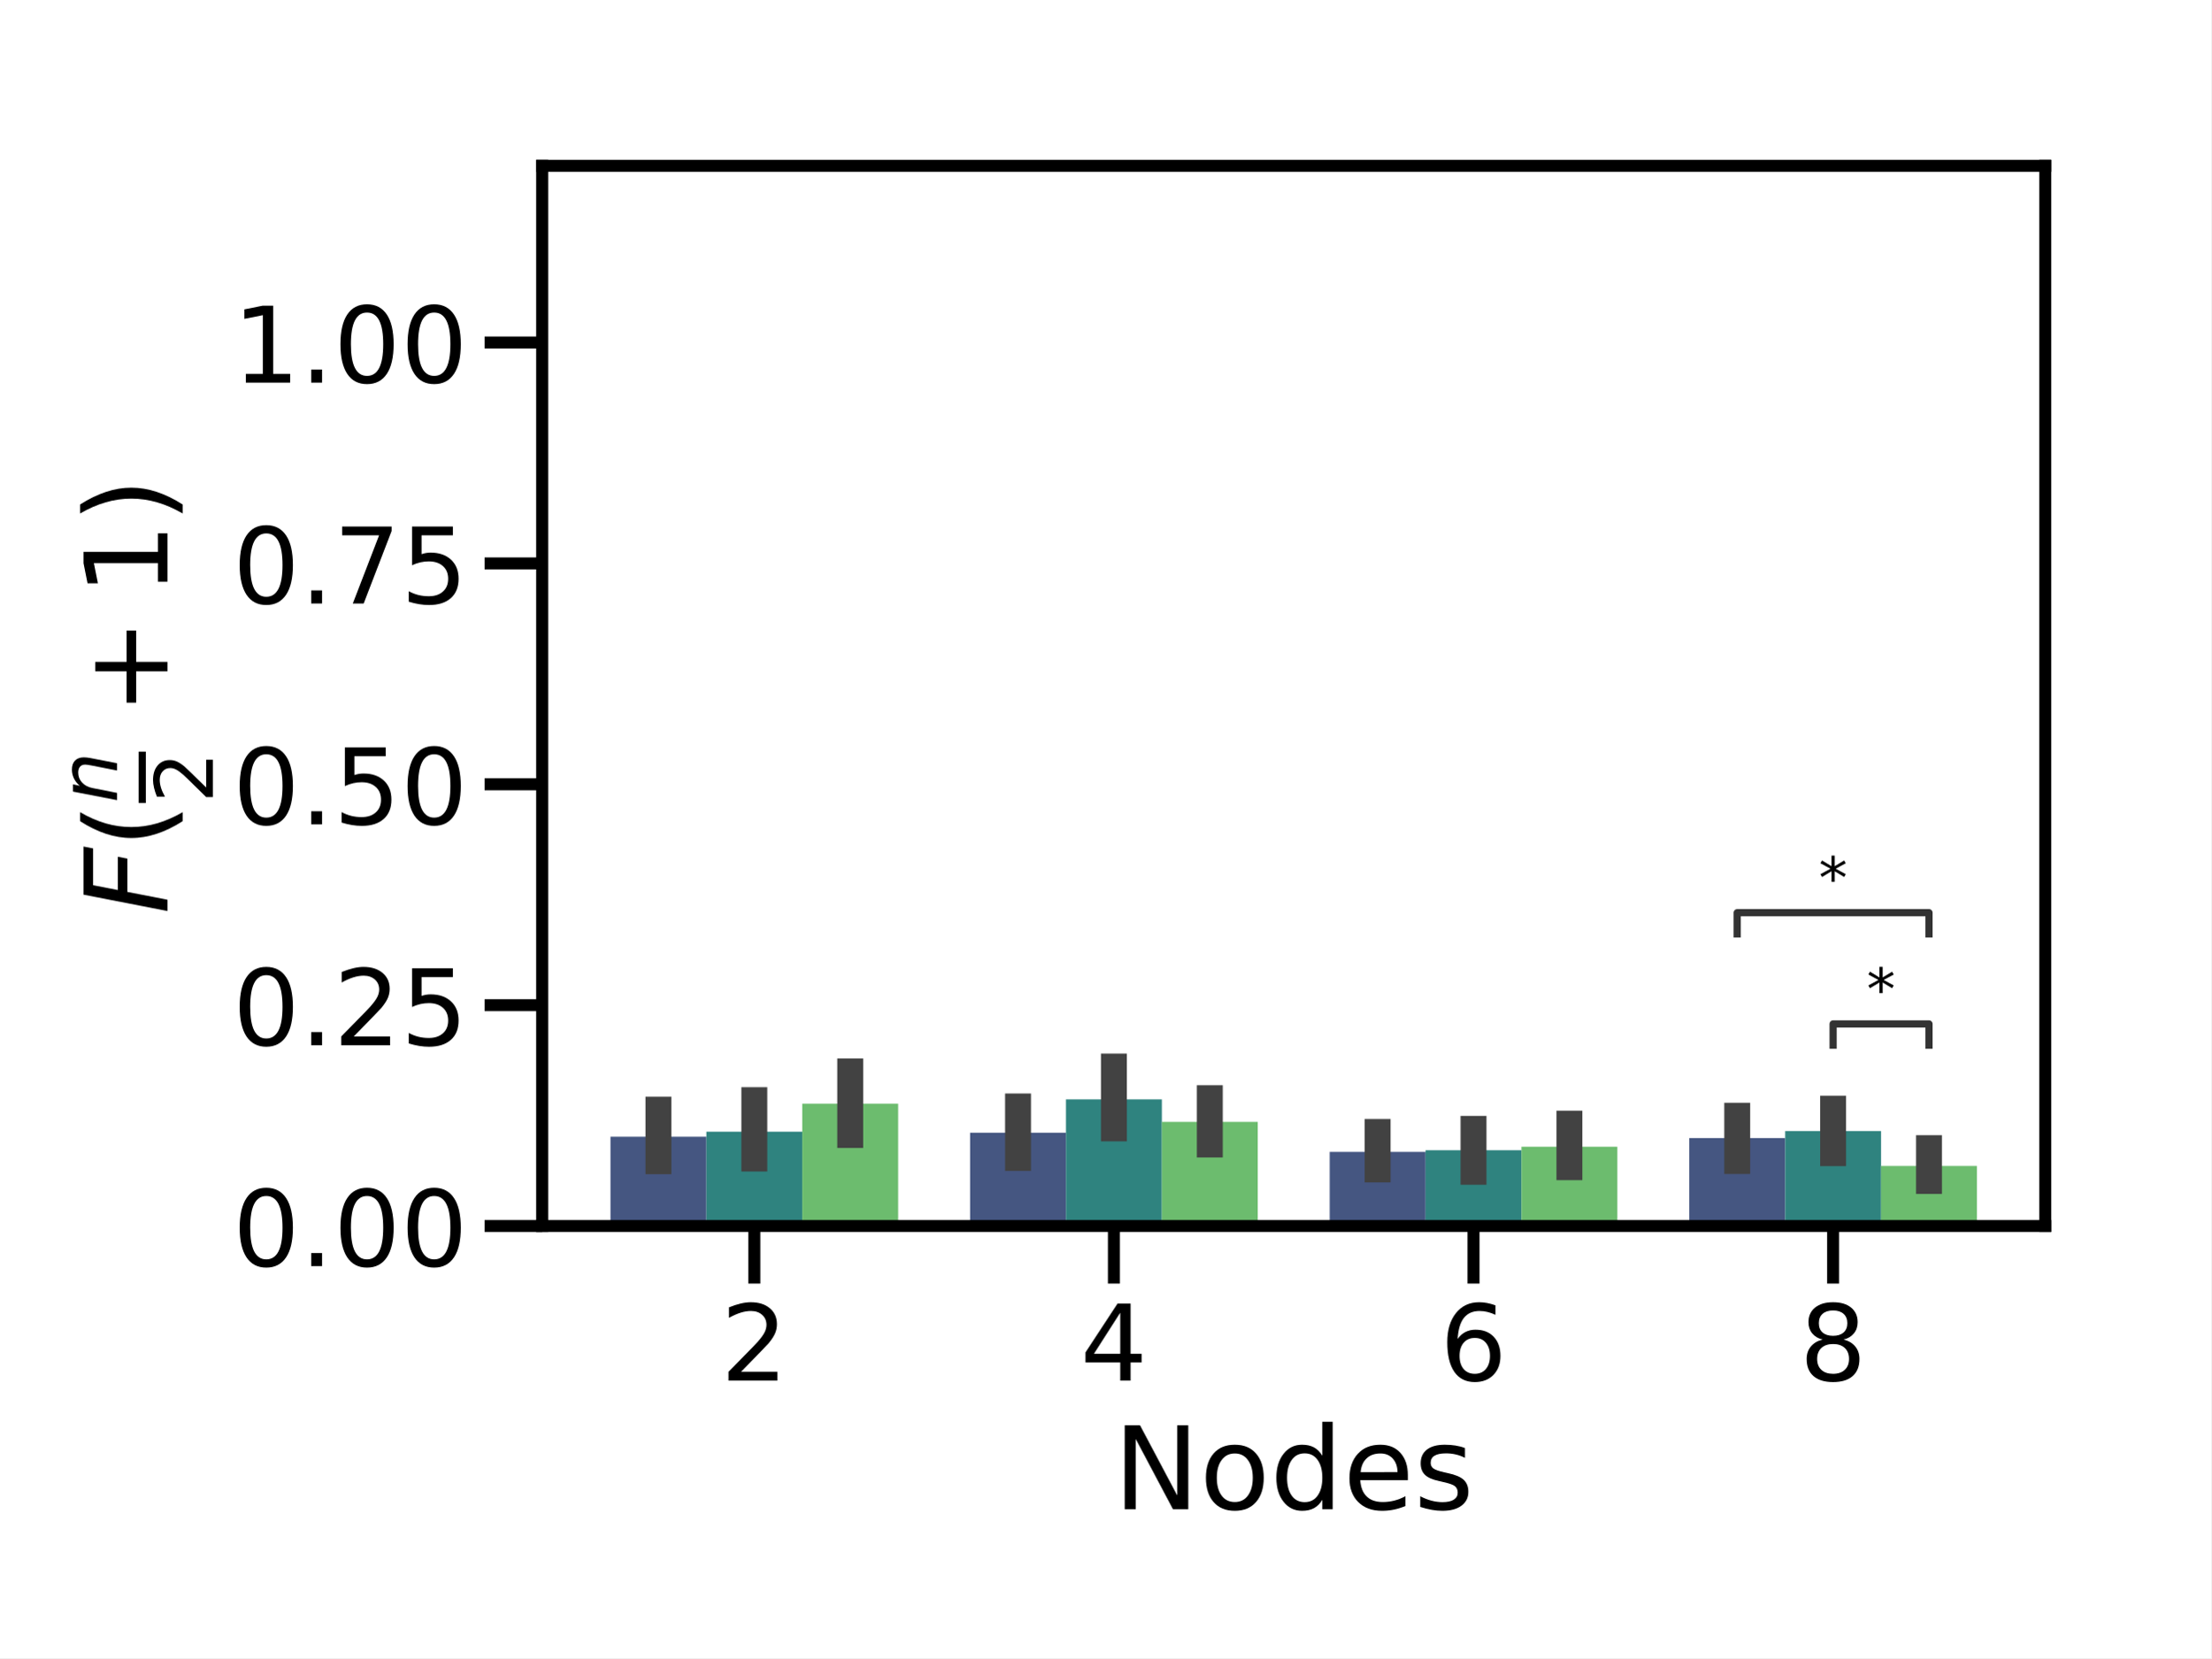
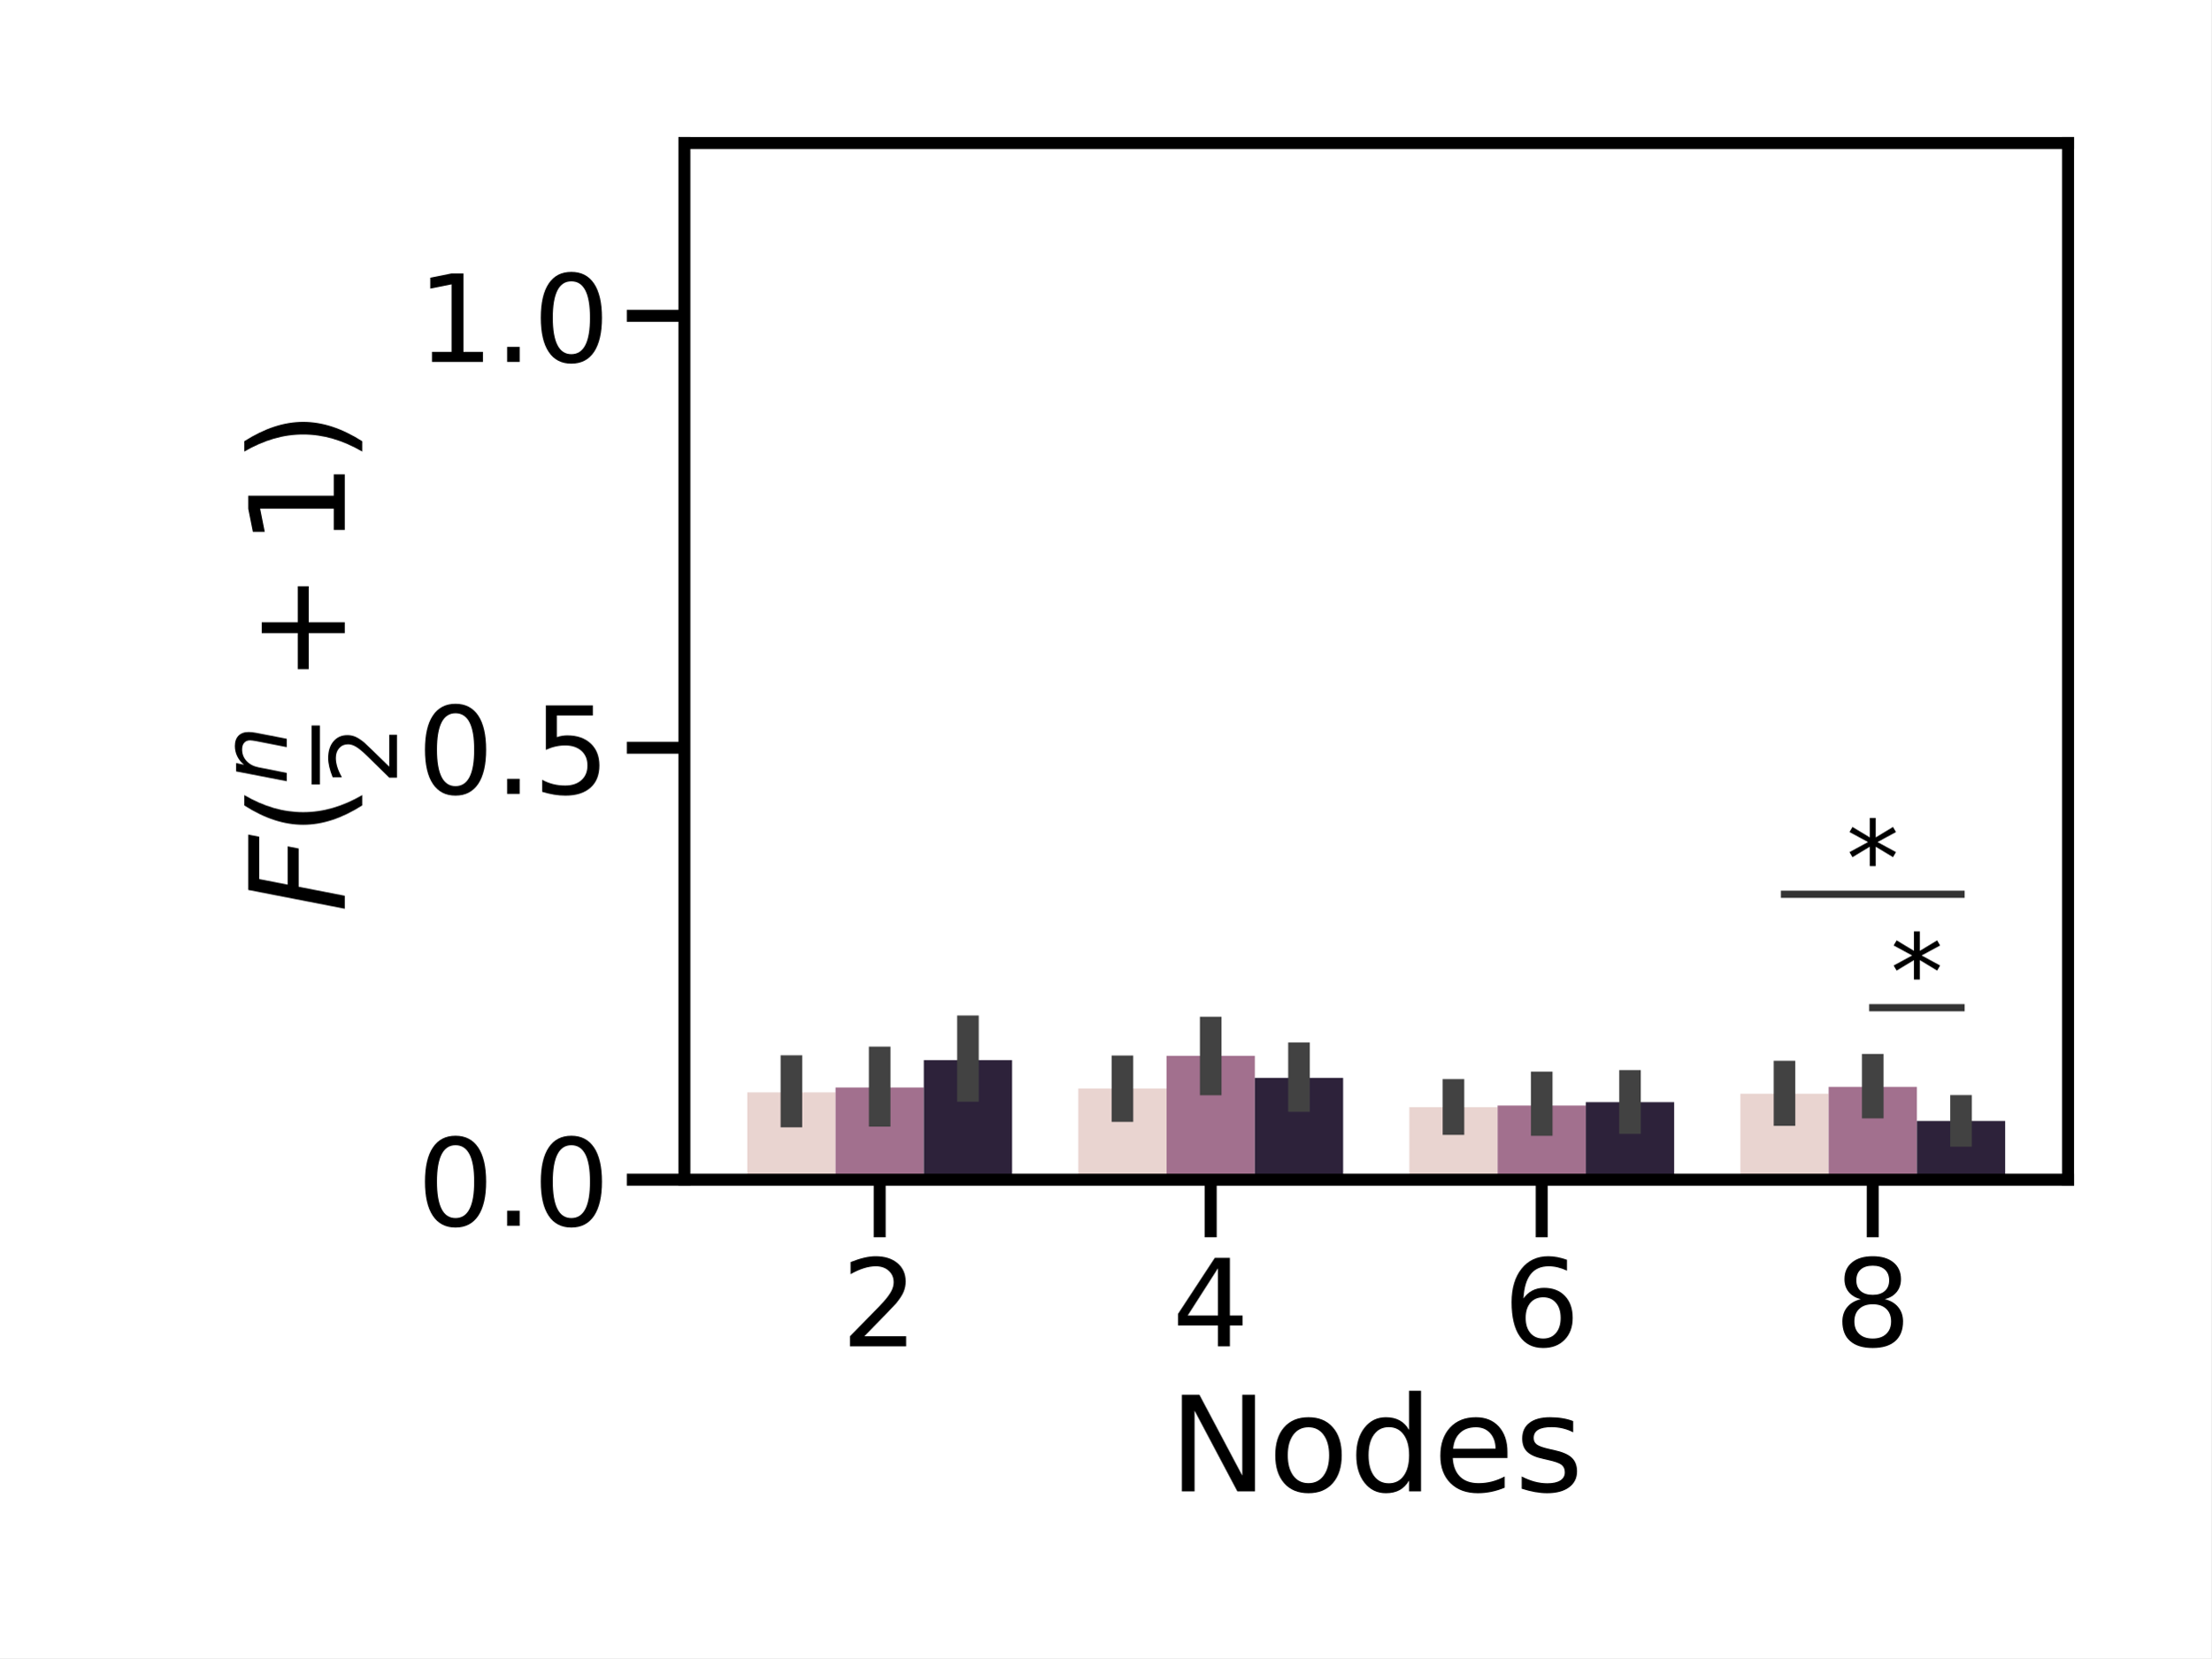
- <svg xmlns="http://www.w3.org/2000/svg" xmlns:xlink="http://www.w3.org/1999/xlink" height="345.6pt" version="1.1" viewBox="0 0 460.8 345.6" width="460.8pt">
+ <svg xmlns="http://www.w3.org/2000/svg" xmlns:xlink="http://www.w3.org/1999/xlink" width="460.8pt" height="345.6pt" viewBox="0 0 460.8 345.6" version="1.1">
  <defs>
-     <style type="text/css">
- *{stroke-linecap:butt;stroke-linejoin:round;}
-   </style>
+     <style type="text/css">*{stroke-linejoin: round; stroke-linecap: butt}</style>
  </defs>
  <g id="figure_1">
    <g id="patch_1">
-       <path d="M 0 345.6  L 460.8 345.6  L 460.8 0  L 0 0  z " style="fill:#ffffff;" />
+       <path d="M 0 345.6  L 460.8 345.6  L 460.8 0  L 0 0  z " style="fill: #ffffff" />
    </g>
    <g id="axes_1">
      <g id="patch_2">
-         <path d="M 112.986 255.54  L 426.24 255.54  L 426.24 34.56  L 112.986 34.56  z " style="fill:#ffffff;" />
+         <path d="M 142.623 245.892  L 430.992 245.892  L 430.992 29.808  L 142.623 29.808  z " style="fill: #ffffff" />
      </g>
      <g id="patch_3">
-         <path clip-path="url(#p18e1c31f27)" d="M 127.225 255.54  L 147.209 255.54  L 147.209 236.92  L 127.225 236.92  z " style="fill:#455681;" />
+         <path d="M 155.731 245.892  L 174.127 245.892  L 174.127 227.685  L 155.731 227.685  z " clip-path="url(#p960c67b8e1)" style="fill: #e9d4d0" />
      </g>
      <g id="patch_4">
-         <path clip-path="url(#p18e1c31f27)" d="M 202.166 255.54  L 222.15 255.54  L 222.15 236.104  L 202.166 236.104  z " style="fill:#455681;" />
+         <path d="M 224.718 245.892  L 243.115 245.892  L 243.115 226.887  L 224.718 226.887  z " clip-path="url(#p960c67b8e1)" style="fill: #e9d4d0" />
      </g>
      <g id="patch_5">
-         <path clip-path="url(#p18e1c31f27)" d="M 277.107 255.54  L 297.091 255.54  L 297.091 240.081  L 277.107 240.081  z " style="fill:#455681;" />
+         <path d="M 293.706 245.892  L 312.103 245.892  L 312.103 230.775  L 293.706 230.775  z " clip-path="url(#p960c67b8e1)" style="fill: #e9d4d0" />
      </g>
      <g id="patch_6">
-         <path clip-path="url(#p18e1c31f27)" d="M 352.048 255.54  L 372.033 255.54  L 372.033 237.211  L 352.048 237.211  z " style="fill:#455681;" />
+         <path d="M 362.694 245.892  L 381.091 245.892  L 381.091 227.97  L 362.694 227.97  z " clip-path="url(#p960c67b8e1)" style="fill: #e9d4d0" />
      </g>
      <g id="patch_7">
-         <path clip-path="url(#p18e1c31f27)" d="M 147.209 255.54  L 167.193 255.54  L 167.193 235.881  L 147.209 235.881  z " style="fill:#2f837f;" />
+         <path d="M 174.127 245.892  L 192.524 245.892  L 192.524 226.668  L 174.127 226.668  z " clip-path="url(#p960c67b8e1)" style="fill: #a2708e" />
      </g>
      <g id="patch_8">
-         <path clip-path="url(#p18e1c31f27)" d="M 222.15 255.54  L 242.135 255.54  L 242.135 229.144  L 222.15 229.144  z " style="fill:#2f837f;" />
+         <path d="M 243.115 245.892  L 261.512 245.892  L 261.512 220.08  L 243.115 220.08  z " clip-path="url(#p960c67b8e1)" style="fill: #a2708e" />
      </g>
      <g id="patch_9">
-         <path clip-path="url(#p18e1c31f27)" d="M 297.091 255.54  L 317.076 255.54  L 317.076 239.74  L 297.091 239.74  z " style="fill:#2f837f;" />
+         <path d="M 312.103 245.892  L 330.5 245.892  L 330.5 230.442  L 312.103 230.442  z " clip-path="url(#p960c67b8e1)" style="fill: #a2708e" />
      </g>
      <g id="patch_10">
-         <path clip-path="url(#p18e1c31f27)" d="M 372.033 255.54  L 392.017 255.54  L 392.017 235.758  L 372.033 235.758  z " style="fill:#2f837f;" />
+         <path d="M 381.091 245.892  L 399.488 245.892  L 399.488 226.548  L 381.091 226.548  z " clip-path="url(#p960c67b8e1)" style="fill: #a2708e" />
      </g>
      <g id="patch_11">
-         <path clip-path="url(#p18e1c31f27)" d="M 167.193 255.54  L 187.178 255.54  L 187.178 230.052  L 167.193 230.052  z " style="fill:#6cbc6e;" />
+         <path d="M 192.524 245.892  L 210.921 245.892  L 210.921 220.969  L 192.524 220.969  z " clip-path="url(#p960c67b8e1)" style="fill: #2d223a" />
      </g>
      <g id="patch_12">
-         <path clip-path="url(#p18e1c31f27)" d="M 242.135 255.54  L 262.119 255.54  L 262.119 233.823  L 242.135 233.823  z " style="fill:#6cbc6e;" />
+         <path d="M 261.512 245.892  L 279.909 245.892  L 279.909 224.656  L 261.512 224.656  z " clip-path="url(#p960c67b8e1)" style="fill: #2d223a" />
      </g>
      <g id="patch_13">
-         <path clip-path="url(#p18e1c31f27)" d="M 317.076 255.54  L 337.06 255.54  L 337.06 239.008  L 317.076 239.008  z " style="fill:#6cbc6e;" />
+         <path d="M 330.5 245.892  L 348.897 245.892  L 348.897 229.727  L 330.5 229.727  z " clip-path="url(#p960c67b8e1)" style="fill: #2d223a" />
      </g>
      <g id="patch_14">
-         <path clip-path="url(#p18e1c31f27)" d="M 392.017 255.54  L 412.001 255.54  L 412.001 243.016  L 392.017 243.016  z " style="fill:#6cbc6e;" />
+         <path d="M 399.488 245.892  L 417.884 245.892  L 417.884 233.646  L 399.488 233.646  z " clip-path="url(#p960c67b8e1)" style="fill: #2d223a" />
+       </g>
+       <g id="patch_15">
+         <path d="M 183.326 245.892  L 183.326 245.892  L 183.326 245.892  L 183.326 245.892  z " clip-path="url(#p960c67b8e1)" style="fill: #e9d4d0" />
+       </g>
+       <g id="patch_16">
+         <path d="M 183.326 245.892  L 183.326 245.892  L 183.326 245.892  L 183.326 245.892  z " clip-path="url(#p960c67b8e1)" style="fill: #a2708e" />
+       </g>
+       <g id="patch_17">
+         <path d="M 183.326 245.892  L 183.326 245.892  L 183.326 245.892  L 183.326 245.892  z " clip-path="url(#p960c67b8e1)" style="fill: #2d223a" />
      </g>
      <g id="matplotlib.axis_1">
        <g id="xtick_1">
          <g id="line2d_1">
            <defs>
-               <path d="M 0 0  L 0 12  " id="ma2e919cf54" style="stroke:#000000;stroke-width:2.5;" />
-             </defs>
-             <g>
-               <use style="stroke:#000000;stroke-width:2.5;" x="157.201" xlink:href="#ma2e919cf54" y="255.54" />
+               <path id="m68a5c87861" d="M 0 0  L 0 12  " style="stroke: #000000; stroke-width: 2.5" />
+             </defs>
+             <g>
+               <use xlink:href="#m68a5c87861" x="183.326" y="245.892" style="stroke: #000000; stroke-width: 2.5" />
            </g>
          </g>
          <g id="text_1">
-             <defs>
-               <path d="M 19.188 8.297  L 53.609 8.297  L 53.609 0  L 7.328 0  L 7.328 8.297  Q 12.938 14.109 22.625 23.891  Q 32.328 33.688 34.812 36.531  Q 39.547 41.844 41.422 45.531  Q 43.312 49.219 43.312 52.781  Q 43.312 58.594 39.234 62.25  Q 35.156 65.922 28.609 65.922  Q 23.969 65.922 18.812 64.312  Q 13.672 62.703 7.812 59.422  L 7.812 69.391  Q 13.766 71.781 18.938 73  Q 24.125 74.219 28.422 74.219  Q 39.75 74.219 46.484 68.547  Q 53.219 62.891 53.219 53.422  Q 53.219 48.922 51.531 44.891  Q 49.859 40.875 45.406 35.406  Q 44.188 33.984 37.641 27.219  Q 31.109 20.453 19.188 8.297  z " id="DejaVuSans-32" />
-             </defs>
-             <g transform="translate(150.2025 287.7566)scale(0.22 -0.22)">
+             <g transform="translate(175.2772 280.616) scale(0.253 -0.253)">
+               <defs>
+                 <path id="DejaVuSans-32" d="M 1228 531  L 3431 531  L 3431 0  L 469 0  L 469 531  Q 828 903 1448 1529  Q 2069 2156 2228 2338  Q 2531 2678 2651 2914  Q 2772 3150 2772 3378  Q 2772 3750 2511 3984  Q 2250 4219 1831 4219  Q 1534 4219 1204 4116  Q 875 4013 500 3803  L 500 4441  Q 881 4594 1212 4672  Q 1544 4750 1819 4750  Q 2544 4750 2975 4387  Q 3406 4025 3406 3419  Q 3406 3131 3298 2873  Q 3191 2616 2906 2266  Q 2828 2175 2409 1742  Q 1991 1309 1228 531  z " transform="scale(0.015625)" />
+               </defs>
              <use xlink:href="#DejaVuSans-32" />
            </g>
          </g>
        </g>
        <g id="xtick_2">
          <g id="line2d_2">
            <g>
-               <use style="stroke:#000000;stroke-width:2.5;" x="232.142" xlink:href="#ma2e919cf54" y="255.54" />
+               <use xlink:href="#m68a5c87861" x="252.314" y="245.892" style="stroke: #000000; stroke-width: 2.5" />
            </g>
          </g>
          <g id="text_2">
-             <defs>
-               <path d="M 37.797 64.312  L 12.891 25.391  L 37.797 25.391  z M 35.203 72.906  L 47.609 72.906  L 47.609 25.391  L 58.016 25.391  L 58.016 17.188  L 47.609 17.188  L 47.609 0  L 37.797 0  L 37.797 17.188  L 4.891 17.188  L 4.891 26.703  z " id="DejaVuSans-34" />
-             </defs>
-             <g transform="translate(225.1437 287.7566)scale(0.22 -0.22)">
+             <g transform="translate(244.265 280.616) scale(0.253 -0.253)">
+               <defs>
+                 <path id="DejaVuSans-34" d="M 2419 4116  L 825 1625  L 2419 1625  L 2419 4116  z M 2253 4666  L 3047 4666  L 3047 1625  L 3713 1625  L 3713 1100  L 3047 1100  L 3047 0  L 2419 0  L 2419 1100  L 313 1100  L 313 1709  L 2253 4666  z " transform="scale(0.015625)" />
+               </defs>
              <use xlink:href="#DejaVuSans-34" />
            </g>
          </g>
        </g>
        <g id="xtick_3">
          <g id="line2d_3">
            <g>
-               <use style="stroke:#000000;stroke-width:2.5;" x="307.084" xlink:href="#ma2e919cf54" y="255.54" />
+               <use xlink:href="#m68a5c87861" x="321.301" y="245.892" style="stroke: #000000; stroke-width: 2.5" />
            </g>
          </g>
          <g id="text_3">
-             <defs>
-               <path d="M 33.016 40.375  Q 26.375 40.375 22.484 35.828  Q 18.609 31.297 18.609 23.391  Q 18.609 15.531 22.484 10.953  Q 26.375 6.391 33.016 6.391  Q 39.656 6.391 43.531 10.953  Q 47.406 15.531 47.406 23.391  Q 47.406 31.297 43.531 35.828  Q 39.656 40.375 33.016 40.375  z M 52.594 71.297  L 52.594 62.312  Q 48.875 64.062 45.094 64.984  Q 41.312 65.922 37.594 65.922  Q 27.828 65.922 22.672 59.328  Q 17.531 52.734 16.797 39.406  Q 19.672 43.656 24.016 45.922  Q 28.375 48.188 33.594 48.188  Q 44.578 48.188 50.953 41.516  Q 57.328 34.859 57.328 23.391  Q 57.328 12.156 50.688 5.359  Q 44.047 -1.422 33.016 -1.422  Q 20.359 -1.422 13.672 8.266  Q 6.984 17.969 6.984 36.375  Q 6.984 53.656 15.188 63.938  Q 23.391 74.219 37.203 74.219  Q 40.922 74.219 44.703 73.484  Q 48.484 72.75 52.594 71.297  z " id="DejaVuSans-36" />
-             </defs>
-             <g transform="translate(300.0848 287.7566)scale(0.22 -0.22)">
+             <g transform="translate(313.2528 280.616) scale(0.253 -0.253)">
+               <defs>
+                 <path id="DejaVuSans-36" d="M 2113 2584  Q 1688 2584 1439 2293  Q 1191 2003 1191 1497  Q 1191 994 1439 701  Q 1688 409 2113 409  Q 2538 409 2786 701  Q 3034 994 3034 1497  Q 3034 2003 2786 2293  Q 2538 2584 2113 2584  z M 3366 4563  L 3366 3988  Q 3128 4100 2886 4159  Q 2644 4219 2406 4219  Q 1781 4219 1451 3797  Q 1122 3375 1075 2522  Q 1259 2794 1537 2939  Q 1816 3084 2150 3084  Q 2853 3084 3261 2657  Q 3669 2231 3669 1497  Q 3669 778 3244 343  Q 2819 -91 2113 -91  Q 1303 -91 875 529  Q 447 1150 447 2328  Q 447 3434 972 4092  Q 1497 4750 2381 4750  Q 2619 4750 2861 4703  Q 3103 4656 3366 4563  z " transform="scale(0.015625)" />
+               </defs>
              <use xlink:href="#DejaVuSans-36" />
            </g>
          </g>
        </g>
        <g id="xtick_4">
          <g id="line2d_4">
            <g>
-               <use style="stroke:#000000;stroke-width:2.5;" x="382.025" xlink:href="#ma2e919cf54" y="255.54" />
+               <use xlink:href="#m68a5c87861" x="390.289" y="245.892" style="stroke: #000000; stroke-width: 2.5" />
            </g>
          </g>
          <g id="text_4">
-             <defs>
-               <path d="M 31.781 34.625  Q 24.75 34.625 20.719 30.859  Q 16.703 27.094 16.703 20.516  Q 16.703 13.922 20.719 10.156  Q 24.75 6.391 31.781 6.391  Q 38.812 6.391 42.859 10.172  Q 46.922 13.969 46.922 20.516  Q 46.922 27.094 42.891 30.859  Q 38.875 34.625 31.781 34.625  z M 21.922 38.812  Q 15.578 40.375 12.031 44.719  Q 8.5 49.078 8.5 55.328  Q 8.5 64.062 14.719 69.141  Q 20.953 74.219 31.781 74.219  Q 42.672 74.219 48.875 69.141  Q 55.078 64.062 55.078 55.328  Q 55.078 49.078 51.531 44.719  Q 48 40.375 41.703 38.812  Q 48.828 37.156 52.797 32.312  Q 56.781 27.484 56.781 20.516  Q 56.781 9.906 50.312 4.234  Q 43.844 -1.422 31.781 -1.422  Q 19.734 -1.422 13.25 4.234  Q 6.781 9.906 6.781 20.516  Q 6.781 27.484 10.781 32.312  Q 14.797 37.156 21.922 38.812  z M 18.312 54.391  Q 18.312 48.734 21.844 45.562  Q 25.391 42.391 31.781 42.391  Q 38.141 42.391 41.719 45.562  Q 45.312 48.734 45.312 54.391  Q 45.312 60.062 41.719 63.234  Q 38.141 66.406 31.781 66.406  Q 25.391 66.406 21.844 63.234  Q 18.312 60.062 18.312 54.391  z " id="DejaVuSans-38" />
-             </defs>
-             <g transform="translate(375.026 287.7566)scale(0.22 -0.22)">
+             <g transform="translate(382.2406 280.616) scale(0.253 -0.253)">
+               <defs>
+                 <path id="DejaVuSans-38" d="M 2034 2216  Q 1584 2216 1326 1975  Q 1069 1734 1069 1313  Q 1069 891 1326 650  Q 1584 409 2034 409  Q 2484 409 2743 651  Q 3003 894 3003 1313  Q 3003 1734 2745 1975  Q 2488 2216 2034 2216  z M 1403 2484  Q 997 2584 770 2862  Q 544 3141 544 3541  Q 544 4100 942 4425  Q 1341 4750 2034 4750  Q 2731 4750 3128 4425  Q 3525 4100 3525 3541  Q 3525 3141 3298 2862  Q 3072 2584 2669 2484  Q 3125 2378 3379 2068  Q 3634 1759 3634 1313  Q 3634 634 3220 271  Q 2806 -91 2034 -91  Q 1263 -91 848 271  Q 434 634 434 1313  Q 434 1759 690 2068  Q 947 2378 1403 2484  z M 1172 3481  Q 1172 3119 1398 2916  Q 1625 2713 2034 2713  Q 2441 2713 2670 2916  Q 2900 3119 2900 3481  Q 2900 3844 2670 4047  Q 2441 4250 2034 4250  Q 1625 4250 1398 4047  Q 1172 3844 1172 3481  z " transform="scale(0.015625)" />
+               </defs>
              <use xlink:href="#DejaVuSans-38" />
            </g>
          </g>
        </g>
        <g id="text_5">
-           <defs>
-             <path d="M 9.812 72.906  L 23.094 72.906  L 55.422 11.922  L 55.422 72.906  L 64.984 72.906  L 64.984 0  L 51.703 0  L 19.391 60.984  L 19.391 0  L 9.812 0  z " id="DejaVuSans-4e" />
-             <path d="M 30.609 48.391  Q 23.391 48.391 19.188 42.75  Q 14.984 37.109 14.984 27.297  Q 14.984 17.484 19.156 11.844  Q 23.344 6.203 30.609 6.203  Q 37.797 6.203 41.984 11.859  Q 46.188 17.531 46.188 27.297  Q 46.188 37.016 41.984 42.703  Q 37.797 48.391 30.609 48.391  z M 30.609 56  Q 42.328 56 49.016 48.375  Q 55.719 40.766 55.719 27.297  Q 55.719 13.875 49.016 6.219  Q 42.328 -1.422 30.609 -1.422  Q 18.844 -1.422 12.172 6.219  Q 5.516 13.875 5.516 27.297  Q 5.516 40.766 12.172 48.375  Q 18.844 56 30.609 56  z " id="DejaVuSans-6f" />
-             <path d="M 45.406 46.391  L 45.406 75.984  L 54.391 75.984  L 54.391 0  L 45.406 0  L 45.406 8.203  Q 42.578 3.328 38.25 0.953  Q 33.938 -1.422 27.875 -1.422  Q 17.969 -1.422 11.734 6.484  Q 5.516 14.406 5.516 27.297  Q 5.516 40.188 11.734 48.094  Q 17.969 56 27.875 56  Q 33.938 56 38.25 53.625  Q 42.578 51.266 45.406 46.391  z M 14.797 27.297  Q 14.797 17.391 18.875 11.75  Q 22.953 6.109 30.078 6.109  Q 37.203 6.109 41.297 11.75  Q 45.406 17.391 45.406 27.297  Q 45.406 37.203 41.297 42.844  Q 37.203 48.484 30.078 48.484  Q 22.953 48.484 18.875 42.844  Q 14.797 37.203 14.797 27.297  z " id="DejaVuSans-64" />
-             <path d="M 56.203 29.594  L 56.203 25.203  L 14.891 25.203  Q 15.484 15.922 20.484 11.062  Q 25.484 6.203 34.422 6.203  Q 39.594 6.203 44.453 7.469  Q 49.312 8.734 54.109 11.281  L 54.109 2.781  Q 49.266 0.734 44.188 -0.344  Q 39.109 -1.422 33.891 -1.422  Q 20.797 -1.422 13.156 6.188  Q 5.516 13.812 5.516 26.812  Q 5.516 40.234 12.766 48.109  Q 20.016 56 32.328 56  Q 43.359 56 49.781 48.891  Q 56.203 41.797 56.203 29.594  z M 47.219 32.234  Q 47.125 39.594 43.094 43.984  Q 39.062 48.391 32.422 48.391  Q 24.906 48.391 20.391 44.141  Q 15.875 39.891 15.188 32.172  z " id="DejaVuSans-65" />
-             <path d="M 44.281 53.078  L 44.281 44.578  Q 40.484 46.531 36.375 47.5  Q 32.281 48.484 27.875 48.484  Q 21.188 48.484 17.844 46.438  Q 14.5 44.391 14.5 40.281  Q 14.5 37.156 16.891 35.375  Q 19.281 33.594 26.516 31.984  L 29.594 31.297  Q 39.156 29.25 43.188 25.516  Q 47.219 21.781 47.219 15.094  Q 47.219 7.469 41.188 3.016  Q 35.156 -1.422 24.609 -1.422  Q 20.219 -1.422 15.453 -0.562  Q 10.688 0.297 5.422 2  L 5.422 11.281  Q 10.406 8.688 15.234 7.391  Q 20.062 6.109 24.812 6.109  Q 31.156 6.109 34.562 8.281  Q 37.984 10.453 37.984 14.406  Q 37.984 18.062 35.516 20.016  Q 33.062 21.969 24.703 23.781  L 21.578 24.516  Q 13.234 26.266 9.516 29.906  Q 5.812 33.547 5.812 39.891  Q 5.812 47.609 11.281 51.797  Q 16.75 56 26.812 56  Q 31.781 56 36.172 55.266  Q 40.578 54.547 44.281 53.078  z " id="DejaVuSans-73" />
-           </defs>
-           <g transform="translate(232.0399 314.5681)scale(0.24 -0.24)">
+           <g transform="translate(243.5984 310.8493) scale(0.276 -0.276)">
+             <defs>
+               <path id="DejaVuSans-4e" d="M 628 4666  L 1478 4666  L 3547 763  L 3547 4666  L 4159 4666  L 4159 0  L 3309 0  L 1241 3903  L 1241 0  L 628 0  L 628 4666  z " transform="scale(0.015625)" />
+               <path id="DejaVuSans-6f" d="M 1959 3097  Q 1497 3097 1228 2736  Q 959 2375 959 1747  Q 959 1119 1226 758  Q 1494 397 1959 397  Q 2419 397 2687 759  Q 2956 1122 2956 1747  Q 2956 2369 2687 2733  Q 2419 3097 1959 3097  z M 1959 3584  Q 2709 3584 3137 3096  Q 3566 2609 3566 1747  Q 3566 888 3137 398  Q 2709 -91 1959 -91  Q 1206 -91 779 398  Q 353 888 353 1747  Q 353 2609 779 3096  Q 1206 3584 1959 3584  z " transform="scale(0.015625)" />
+               <path id="DejaVuSans-64" d="M 2906 2969  L 2906 4863  L 3481 4863  L 3481 0  L 2906 0  L 2906 525  Q 2725 213 2448 61  Q 2172 -91 1784 -91  Q 1150 -91 751 415  Q 353 922 353 1747  Q 353 2572 751 3078  Q 1150 3584 1784 3584  Q 2172 3584 2448 3432  Q 2725 3281 2906 2969  z M 947 1747  Q 947 1113 1208 752  Q 1469 391 1925 391  Q 2381 391 2643 752  Q 2906 1113 2906 1747  Q 2906 2381 2643 2742  Q 2381 3103 1925 3103  Q 1469 3103 1208 2742  Q 947 2381 947 1747  z " transform="scale(0.015625)" />
+               <path id="DejaVuSans-65" d="M 3597 1894  L 3597 1613  L 953 1613  Q 991 1019 1311 708  Q 1631 397 2203 397  Q 2534 397 2845 478  Q 3156 559 3463 722  L 3463 178  Q 3153 47 2828 -22  Q 2503 -91 2169 -91  Q 1331 -91 842 396  Q 353 884 353 1716  Q 353 2575 817 3079  Q 1281 3584 2069 3584  Q 2775 3584 3186 3129  Q 3597 2675 3597 1894  z M 3022 2063  Q 3016 2534 2758 2815  Q 2500 3097 2075 3097  Q 1594 3097 1305 2825  Q 1016 2553 972 2059  L 3022 2063  z " transform="scale(0.015625)" />
+               <path id="DejaVuSans-73" d="M 2834 3397  L 2834 2853  Q 2591 2978 2328 3040  Q 2066 3103 1784 3103  Q 1356 3103 1142 2972  Q 928 2841 928 2578  Q 928 2378 1081 2264  Q 1234 2150 1697 2047  L 1894 2003  Q 2506 1872 2764 1633  Q 3022 1394 3022 966  Q 3022 478 2636 193  Q 2250 -91 1575 -91  Q 1294 -91 989 -36  Q 684 19 347 128  L 347 722  Q 666 556 975 473  Q 1284 391 1588 391  Q 1994 391 2212 530  Q 2431 669 2431 922  Q 2431 1156 2273 1281  Q 2116 1406 1581 1522  L 1381 1569  Q 847 1681 609 1914  Q 372 2147 372 2553  Q 372 3047 722 3315  Q 1072 3584 1716 3584  Q 2034 3584 2315 3537  Q 2597 3491 2834 3397  z " transform="scale(0.015625)" />
+             </defs>
            <use xlink:href="#DejaVuSans-4e" />
-             <use x="74.805" xlink:href="#DejaVuSans-6f" />
-             <use x="135.986" xlink:href="#DejaVuSans-64" />
-             <use x="199.463" xlink:href="#DejaVuSans-65" />
-             <use x="260.986" xlink:href="#DejaVuSans-73" />
+             <use xlink:href="#DejaVuSans-6f" transform="translate(74.80469 0)" />
+             <use xlink:href="#DejaVuSans-64" transform="translate(135.9863 0)" />
+             <use xlink:href="#DejaVuSans-65" transform="translate(199.4629 0)" />
+             <use xlink:href="#DejaVuSans-73" transform="translate(260.9863 0)" />
          </g>
        </g>
      </g>
      <g id="matplotlib.axis_2">
        <g id="ytick_1">
          <g id="line2d_5">
            <defs>
-               <path d="M 0 0  L -12 0  " id="m007441b856" style="stroke:#000000;stroke-width:2.5;" />
-             </defs>
-             <g>
-               <use style="stroke:#000000;stroke-width:2.5;" x="112.986" xlink:href="#m007441b856" y="255.54" />
+               <path id="m74352e23a6" d="M 0 0  L -12 0  " style="stroke: #000000; stroke-width: 2.5" />
+             </defs>
+             <g>
+               <use xlink:href="#m74352e23a6" x="142.623" y="245.892" style="stroke: #000000; stroke-width: 2.5" />
            </g>
          </g>
          <g id="text_6">
-             <defs>
-               <path d="M 31.781 66.406  Q 24.172 66.406 20.328 58.906  Q 16.5 51.422 16.5 36.375  Q 16.5 21.391 20.328 13.891  Q 24.172 6.391 31.781 6.391  Q 39.453 6.391 43.281 13.891  Q 47.125 21.391 47.125 36.375  Q 47.125 51.422 43.281 58.906  Q 39.453 66.406 31.781 66.406  z M 31.781 74.219  Q 44.047 74.219 50.516 64.516  Q 56.984 54.828 56.984 36.375  Q 56.984 17.969 50.516 8.266  Q 44.047 -1.422 31.781 -1.422  Q 19.531 -1.422 13.062 8.266  Q 6.594 17.969 6.594 36.375  Q 6.594 54.828 13.062 64.516  Q 19.531 74.219 31.781 74.219  z " id="DejaVuSans-30" />
-               <path d="M 10.688 12.406  L 21 12.406  L 21 0  L 10.688 0  z " id="DejaVuSans-2e" />
-             </defs>
-             <g transform="translate(48.50162 263.8983)scale(0.22 -0.22)">
+             <g transform="translate(86.88809 255.504) scale(0.253 -0.253)">
+               <defs>
+                 <path id="DejaVuSans-30" d="M 2034 4250  Q 1547 4250 1301 3770  Q 1056 3291 1056 2328  Q 1056 1369 1301 889  Q 1547 409 2034 409  Q 2525 409 2770 889  Q 3016 1369 3016 2328  Q 3016 3291 2770 3770  Q 2525 4250 2034 4250  z M 2034 4750  Q 2819 4750 3233 4129  Q 3647 3509 3647 2328  Q 3647 1150 3233 529  Q 2819 -91 2034 -91  Q 1250 -91 836 529  Q 422 1150 422 2328  Q 422 3509 836 4129  Q 1250 4750 2034 4750  z " transform="scale(0.015625)" />
+                 <path id="DejaVuSans-2e" d="M 684 794  L 1344 794  L 1344 0  L 684 0  L 684 794  z " transform="scale(0.015625)" />
+               </defs>
              <use xlink:href="#DejaVuSans-30" />
-               <use x="63.623" xlink:href="#DejaVuSans-2e" />
-               <use x="95.41" xlink:href="#DejaVuSans-30" />
-               <use x="159.033" xlink:href="#DejaVuSans-30" />
+               <use xlink:href="#DejaVuSans-2e" transform="translate(63.62305 0)" />
+               <use xlink:href="#DejaVuSans-30" transform="translate(95.41016 0)" />
            </g>
          </g>
        </g>
        <g id="ytick_2">
          <g id="line2d_6">
            <g>
-               <use style="stroke:#000000;stroke-width:2.5;" x="112.986" xlink:href="#m007441b856" y="209.502" />
+               <use xlink:href="#m74352e23a6" x="142.623" y="155.857" style="stroke: #000000; stroke-width: 2.5" />
            </g>
          </g>
          <g id="text_7">
-             <defs>
-               <path d="M 10.797 72.906  L 49.516 72.906  L 49.516 64.594  L 19.828 64.594  L 19.828 46.734  Q 21.969 47.469 24.109 47.828  Q 26.266 48.188 28.422 48.188  Q 40.625 48.188 47.75 41.5  Q 54.891 34.812 54.891 23.391  Q 54.891 11.625 47.562 5.094  Q 40.234 -1.422 26.906 -1.422  Q 22.312 -1.422 17.547 -0.641  Q 12.797 0.141 7.719 1.703  L 7.719 11.625  Q 12.109 9.234 16.797 8.062  Q 21.484 6.891 26.703 6.891  Q 35.156 6.891 40.078 11.328  Q 45.016 15.766 45.016 23.391  Q 45.016 31 40.078 35.438  Q 35.156 39.891 26.703 39.891  Q 22.75 39.891 18.812 39.016  Q 14.891 38.141 10.797 36.281  z " id="DejaVuSans-35" />
-             </defs>
-             <g transform="translate(48.50162 217.8608)scale(0.22 -0.22)">
+             <g transform="translate(86.88809 165.469) scale(0.253 -0.253)">
+               <defs>
+                 <path id="DejaVuSans-35" d="M 691 4666  L 3169 4666  L 3169 4134  L 1269 4134  L 1269 2991  Q 1406 3038 1543 3061  Q 1681 3084 1819 3084  Q 2600 3084 3056 2656  Q 3513 2228 3513 1497  Q 3513 744 3044 326  Q 2575 -91 1722 -91  Q 1428 -91 1123 -41  Q 819 9 494 109  L 494 744  Q 775 591 1075 516  Q 1375 441 1709 441  Q 2250 441 2565 725  Q 2881 1009 2881 1497  Q 2881 1984 2565 2268  Q 2250 2553 1709 2553  Q 1456 2553 1204 2497  Q 953 2441 691 2322  L 691 4666  z " transform="scale(0.015625)" />
+               </defs>
              <use xlink:href="#DejaVuSans-30" />
-               <use x="63.623" xlink:href="#DejaVuSans-2e" />
-               <use x="95.41" xlink:href="#DejaVuSans-32" />
-               <use x="159.033" xlink:href="#DejaVuSans-35" />
+               <use xlink:href="#DejaVuSans-2e" transform="translate(63.62305 0)" />
+               <use xlink:href="#DejaVuSans-35" transform="translate(95.41016 0)" />
            </g>
          </g>
        </g>
        <g id="ytick_3">
          <g id="line2d_7">
            <g>
-               <use style="stroke:#000000;stroke-width:2.5;" x="112.986" xlink:href="#m007441b856" y="163.465" />
+               <use xlink:href="#m74352e23a6" x="142.623" y="65.822" style="stroke: #000000; stroke-width: 2.5" />
            </g>
          </g>
          <g id="text_8">
-             <g transform="translate(48.50162 171.8233)scale(0.22 -0.22)">
-               <use xlink:href="#DejaVuSans-30" />
-               <use x="63.623" xlink:href="#DejaVuSans-2e" />
-               <use x="95.41" xlink:href="#DejaVuSans-35" />
-               <use x="159.033" xlink:href="#DejaVuSans-30" />
-             </g>
-           </g>
-         </g>
-         <g id="ytick_4">
-           <g id="line2d_8">
-             <g>
-               <use style="stroke:#000000;stroke-width:2.5;" x="112.986" xlink:href="#m007441b856" y="117.427" />
-             </g>
-           </g>
-           <g id="text_9">
-             <defs>
-               <path d="M 8.203 72.906  L 55.078 72.906  L 55.078 68.703  L 28.609 0  L 18.312 0  L 43.219 64.594  L 8.203 64.594  z " id="DejaVuSans-37" />
-             </defs>
-             <g transform="translate(48.50162 125.7858)scale(0.22 -0.22)">
-               <use xlink:href="#DejaVuSans-30" />
-               <use x="63.623" xlink:href="#DejaVuSans-2e" />
-               <use x="95.41" xlink:href="#DejaVuSans-37" />
-               <use x="159.033" xlink:href="#DejaVuSans-35" />
-             </g>
-           </g>
-         </g>
-         <g id="ytick_5">
-           <g id="line2d_9">
-             <g>
-               <use style="stroke:#000000;stroke-width:2.5;" x="112.986" xlink:href="#m007441b856" y="71.39" />
-             </g>
-           </g>
-           <g id="text_10">
-             <defs>
-               <path d="M 12.406 8.297  L 28.516 8.297  L 28.516 63.922  L 10.984 60.406  L 10.984 69.391  L 28.422 72.906  L 38.281 72.906  L 38.281 8.297  L 54.391 8.297  L 54.391 0  L 12.406 0  z " id="DejaVuSans-31" />
-             </defs>
-             <g transform="translate(48.50162 79.74828)scale(0.22 -0.22)">
+             <g transform="translate(86.88809 75.43402) scale(0.253 -0.253)">
+               <defs>
+                 <path id="DejaVuSans-31" d="M 794 531  L 1825 531  L 1825 4091  L 703 3866  L 703 4441  L 1819 4666  L 2450 4666  L 2450 531  L 3481 531  L 3481 0  L 794 0  L 794 531  z " transform="scale(0.015625)" />
+               </defs>
              <use xlink:href="#DejaVuSans-31" />
-               <use x="63.623" xlink:href="#DejaVuSans-2e" />
-               <use x="95.41" xlink:href="#DejaVuSans-30" />
-               <use x="159.033" xlink:href="#DejaVuSans-30" />
-             </g>
-           </g>
-         </g>
-         <g id="text_11">
+               <use xlink:href="#DejaVuSans-2e" transform="translate(63.62305 0)" />
+               <use xlink:href="#DejaVuSans-30" transform="translate(95.41016 0)" />
+             </g>
+           </g>
+         </g>
+         <g id="text_9">
+           <g transform="translate(71.84809 190.152) rotate(-90) scale(0.276 -0.276)">
+             <defs>
+               <path id="DejaVuSans-Oblique-46" d="M 1081 4666  L 3756 4666  L 3653 4134  L 1606 4134  L 1338 2759  L 3188 2759  L 3084 2228  L 1234 2228  L 800 0  L 172 0  L 1081 4666  z " transform="scale(0.015625)" />
+               <path id="DejaVuSans-28" d="M 1984 4856  Q 1566 4138 1362 3434  Q 1159 2731 1159 2009  Q 1159 1288 1364 580  Q 1569 -128 1984 -844  L 1484 -844  Q 1016 -109 783 600  Q 550 1309 550 2009  Q 550 2706 781 3412  Q 1013 4119 1484 4856  L 1984 4856  z " transform="scale(0.015625)" />
+               <path id="DejaVuSans-Oblique-6e" d="M 3566 2113  L 3156 0  L 2578 0  L 2988 2091  Q 3016 2238 3031 2350  Q 3047 2463 3047 2528  Q 3047 2791 2881 2937  Q 2716 3084 2419 3084  Q 1956 3084 1622 2776  Q 1288 2469 1184 1941  L 800 0  L 225 0  L 903 3500  L 1478 3500  L 1363 2950  Q 1603 3253 1940 3418  Q 2278 3584 2650 3584  Q 3113 3584 3367 3334  Q 3622 3084 3622 2631  Q 3622 2519 3608 2391  Q 3594 2263 3566 2113  z " transform="scale(0.015625)" />
+               <path id="DejaVuSans-2b" d="M 2944 4013  L 2944 2272  L 4684 2272  L 4684 1741  L 2944 1741  L 2944 0  L 2419 0  L 2419 1741  L 678 1741  L 678 2272  L 2419 2272  L 2419 4013  L 2944 4013  z " transform="scale(0.015625)" />
+               <path id="DejaVuSans-29" d="M 513 4856  L 1013 4856  Q 1481 4119 1714 3412  Q 1947 2706 1947 2009  Q 1947 1309 1714 600  Q 1481 -109 1013 -844  L 513 -844  Q 928 -128 1133 580  Q 1338 1288 1338 2009  Q 1338 2731 1133 3434  Q 928 4138 513 4856  z " transform="scale(0.015625)" />
+             </defs>
+             <use xlink:href="#DejaVuSans-Oblique-46" transform="translate(0 0.003125)" />
+             <use xlink:href="#DejaVuSans-28" transform="translate(57.51953 0.003125)" />
+             <use xlink:href="#DejaVuSans-Oblique-6e" transform="translate(96.5332 43.8) scale(0.7)" />
+             <use xlink:href="#DejaVuSans-32" transform="translate(96.5332 -39.40313) scale(0.7)" />
+             <use xlink:href="#DejaVuSans-2b" transform="translate(173.0518 0.003125)" />
+             <use xlink:href="#DejaVuSans-31" transform="translate(276.3232 0.003125)" />
+             <use xlink:href="#DejaVuSans-29" transform="translate(339.9463 0.003125)" />
+             <path d="M 96.533 18.8  L 96.533 25.05  L 141.069 25.05  L 141.069 18.8  L 96.533 18.8  z " />
+           </g>
+         </g>
+       </g>
+       <g id="line2d_8">
+         <path d="M 164.929 232.727  L 164.929 222.206  " clip-path="url(#p960c67b8e1)" style="fill: none; stroke: #424242; stroke-width: 4.5; stroke-linecap: square" />
+       </g>
+       <g id="line2d_9">
+         <path d="M 233.917 231.579  L 233.917 222.251  " clip-path="url(#p960c67b8e1)" style="fill: none; stroke: #424242; stroke-width: 4.5; stroke-linecap: square" />
+       </g>
+       <g id="line2d_10">
+         <path d="M 302.905 234.291  L 302.905 227.164  " clip-path="url(#p960c67b8e1)" style="fill: none; stroke: #424242; stroke-width: 4.5; stroke-linecap: square" />
+       </g>
+       <g id="line2d_11">
+         <path d="M 371.892 232.414  L 371.892 223.342  " clip-path="url(#p960c67b8e1)" style="fill: none; stroke: #424242; stroke-width: 4.5; stroke-linecap: square" />
+       </g>
+       <g id="line2d_12">
+         <path d="M 183.326 232.579  L 183.326 220.402  " clip-path="url(#p960c67b8e1)" style="fill: none; stroke: #424242; stroke-width: 4.5; stroke-linecap: square" />
+       </g>
+       <g id="line2d_13">
+         <path d="M 252.314 226.042  L 252.314 214.167  " clip-path="url(#p960c67b8e1)" style="fill: none; stroke: #424242; stroke-width: 4.5; stroke-linecap: square" />
+       </g>
+       <g id="line2d_14">
+         <path d="M 321.301 234.49  L 321.301 225.606  " clip-path="url(#p960c67b8e1)" style="fill: none; stroke: #424242; stroke-width: 4.5; stroke-linecap: square" />
+       </g>
+       <g id="line2d_15">
+         <path d="M 390.289 230.852  L 390.289 221.922  " clip-path="url(#p960c67b8e1)" style="fill: none; stroke: #424242; stroke-width: 4.5; stroke-linecap: square" />
+       </g>
+       <g id="line2d_16">
+         <path d="M 201.723 227.375  L 201.723 213.915  " clip-path="url(#p960c67b8e1)" style="fill: none; stroke: #424242; stroke-width: 4.5; stroke-linecap: square" />
+       </g>
+       <g id="line2d_17">
+         <path d="M 270.71 229.494  L 270.71 219.524  " clip-path="url(#p960c67b8e1)" style="fill: none; stroke: #424242; stroke-width: 4.5; stroke-linecap: square" />
+       </g>
+       <g id="line2d_18">
+         <path d="M 339.698 234.088  L 339.698 225.299  " clip-path="url(#p960c67b8e1)" style="fill: none; stroke: #424242; stroke-width: 4.5; stroke-linecap: square" />
+       </g>
+       <g id="line2d_19">
+         <path d="M 408.686 236.747  L 408.686 230.503  " clip-path="url(#p960c67b8e1)" style="fill: none; stroke: #424242; stroke-width: 4.5; stroke-linecap: square" />
+       </g>
+       <g id="line2d_20">
+         <path d="M 390.289 210.038  L 390.289 210.038  L 408.686 210.038  L 408.686 210.038  " style="fill: none; stroke: #333333; stroke-width: 1.5; stroke-linecap: square" />
+       </g>
+       <g id="line2d_21">
+         <path d="M 371.892 186.398  L 371.892 186.398  L 408.686 186.398  L 408.686 186.398  " style="fill: none; stroke: #333333; stroke-width: 1.5; stroke-linecap: square" />
+       </g>
+       <g id="patch_18">
+         <path d="M 142.623 245.892  L 142.623 29.808  " style="fill: none; stroke: #000000; stroke-width: 2.5; stroke-linejoin: miter; stroke-linecap: square" />
+       </g>
+       <g id="patch_19">
+         <path d="M 430.992 245.892  L 430.992 29.808  " style="fill: none; stroke: #000000; stroke-width: 2.5; stroke-linejoin: miter; stroke-linecap: square" />
+       </g>
+       <g id="patch_20">
+         <path d="M 142.623 245.892  L 430.992 245.892  " style="fill: none; stroke: #000000; stroke-width: 2.5; stroke-linejoin: miter; stroke-linecap: square" />
+       </g>
+       <g id="patch_21">
+         <path d="M 142.623 29.808  L 430.992 29.808  " style="fill: none; stroke: #000000; stroke-width: 2.5; stroke-linejoin: miter; stroke-linecap: square" />
+       </g>
+       <g id="text_10">
+         <g transform="translate(393.9876 210.4624) scale(0.22 -0.22)">
          <defs>
-             <path d="M 16.891 72.906  L 58.688 72.906  L 57.078 64.594  L 25.094 64.594  L 20.906 43.109  L 49.812 43.109  L 48.188 34.812  L 19.281 34.812  L 12.5 0  L 2.688 0  z " id="DejaVuSans-Oblique-46" />
-             <path d="M 31 75.875  Q 24.469 64.656 21.281 53.656  Q 18.109 42.672 18.109 31.391  Q 18.109 20.125 21.312 9.062  Q 24.516 -2 31 -13.188  L 23.188 -13.188  Q 15.875 -1.703 12.234 9.375  Q 8.594 20.453 8.594 31.391  Q 8.594 42.281 12.203 53.312  Q 15.828 64.359 23.188 75.875  z " id="DejaVuSans-28" />
-             <path d="M 55.719 33.016  L 49.312 0  L 40.281 0  L 46.688 32.672  Q 47.125 34.969 47.359 36.719  Q 47.609 38.484 47.609 39.5  Q 47.609 43.609 45.016 45.891  Q 42.438 48.188 37.797 48.188  Q 30.562 48.188 25.344 43.375  Q 20.125 38.578 18.5 30.328  L 12.5 0  L 3.516 0  L 14.109 54.688  L 23.094 54.688  L 21.297 46.094  Q 25.047 50.828 30.312 53.406  Q 35.594 56 41.406 56  Q 48.641 56 52.609 52.094  Q 56.594 48.188 56.594 41.109  Q 56.594 39.359 56.375 37.359  Q 56.156 35.359 55.719 33.016  z " id="DejaVuSans-Oblique-6e" />
-             <path d="M 46 62.703  L 46 35.5  L 73.188 35.5  L 73.188 27.203  L 46 27.203  L 46 0  L 37.797 0  L 37.797 27.203  L 10.594 27.203  L 10.594 35.5  L 37.797 35.5  L 37.797 62.703  z " id="DejaVuSans-2b" />
-             <path d="M 8.016 75.875  L 15.828 75.875  Q 23.141 64.359 26.781 53.312  Q 30.422 42.281 30.422 31.391  Q 30.422 20.453 26.781 9.375  Q 23.141 -1.703 15.828 -13.188  L 8.016 -13.188  Q 14.5 -2 17.703 9.062  Q 20.906 20.125 20.906 31.391  Q 20.906 42.672 17.703 53.656  Q 14.5 64.656 8.016 75.875  z " id="DejaVuSans-29" />
+             <path id="DejaVuSans-2a" d="M 3009 3897  L 1888 3291  L 3009 2681  L 2828 2375  L 1778 3009  L 1778 1831  L 1422 1831  L 1422 3009  L 372 2375  L 191 2681  L 1313 3291  L 191 3897  L 372 4206  L 1422 3572  L 1422 4750  L 1778 4750  L 1778 3572  L 2828 4206  L 3009 3897  z " transform="scale(0.015625)" />
          </defs>
-           <g transform="translate(34.90163 190.53)rotate(-90)scale(0.24 -0.24)">
-             <use transform="translate(0 0.003125)" xlink:href="#DejaVuSans-Oblique-46" />
-             <use transform="translate(57.51953 0.003125)" xlink:href="#DejaVuSans-28" />
-             <use transform="translate(96.5332 43.8)scale(0.7)" xlink:href="#DejaVuSans-Oblique-6e" />
-             <use transform="translate(96.5332 -39.40313)scale(0.7)" xlink:href="#DejaVuSans-32" />
-             <use transform="translate(173.0518 0.003125)" xlink:href="#DejaVuSans-2b" />
-             <use transform="translate(276.3232 0.003125)" xlink:href="#DejaVuSans-31" />
-             <use transform="translate(339.9463 0.003125)" xlink:href="#DejaVuSans-29" />
-             <path d="M 96.533 18.8  L 96.533 25.05  L 141.069 25.05  L 141.069 18.8  L 96.533 18.8  z " />
-           </g>
-         </g>
-       </g>
-       <g id="line2d_10">
-         <path clip-path="url(#p18e1c31f27)" d="M 137.217 242.039  L 137.217 231.291  " style="fill:none;stroke:#424242;stroke-linecap:square;stroke-width:5.4;" />
-       </g>
-       <g id="line2d_11">
-         <path clip-path="url(#p18e1c31f27)" d="M 212.158 241.362  L 212.158 230.619  " style="fill:none;stroke:#424242;stroke-linecap:square;stroke-width:5.4;" />
-       </g>
-       <g id="line2d_12">
-         <path clip-path="url(#p18e1c31f27)" d="M 287.099 243.744  L 287.099 235.944  " style="fill:none;stroke:#424242;stroke-linecap:square;stroke-width:5.4;" />
-       </g>
-       <g id="line2d_13">
-         <path clip-path="url(#p18e1c31f27)" d="M 362.04 241.986  L 362.04 232.575  " style="fill:none;stroke:#424242;stroke-linecap:square;stroke-width:5.4;" />
-       </g>
-       <g id="line2d_14">
-         <path clip-path="url(#p18e1c31f27)" d="M 157.201 241.474  L 157.201 229.303  " style="fill:none;stroke:#424242;stroke-linecap:square;stroke-width:5.4;" />
-       </g>
-       <g id="line2d_15">
-         <path clip-path="url(#p18e1c31f27)" d="M 232.142 235.201  L 232.142 222.294  " style="fill:none;stroke:#424242;stroke-linecap:square;stroke-width:5.4;" />
-       </g>
-       <g id="line2d_16">
-         <path clip-path="url(#p18e1c31f27)" d="M 307.084 244.237  L 307.084 235.287  " style="fill:none;stroke:#424242;stroke-linecap:square;stroke-width:5.4;" />
-       </g>
-       <g id="line2d_17">
-         <path clip-path="url(#p18e1c31f27)" d="M 382.025 240.359  L 382.025 231.098  " style="fill:none;stroke:#424242;stroke-linecap:square;stroke-width:5.4;" />
-       </g>
-       <g id="line2d_18">
-         <path clip-path="url(#p18e1c31f27)" d="M 177.186 236.567  L 177.186 223.315  " style="fill:none;stroke:#424242;stroke-linecap:square;stroke-width:5.4;" />
-       </g>
-       <g id="line2d_19">
-         <path clip-path="url(#p18e1c31f27)" d="M 252.127 238.547  L 252.127 228.897  " style="fill:none;stroke:#424242;stroke-linecap:square;stroke-width:5.4;" />
-       </g>
-       <g id="line2d_20">
-         <path clip-path="url(#p18e1c31f27)" d="M 327.068 243.281  L 327.068 234.213  " style="fill:none;stroke:#424242;stroke-linecap:square;stroke-width:5.4;" />
-       </g>
-       <g id="line2d_21">
-         <path clip-path="url(#p18e1c31f27)" d="M 402.009 246.161  L 402.009 239.302  " style="fill:none;stroke:#424242;stroke-linecap:square;stroke-width:5.4;" />
-       </g>
-       <g id="line2d_22">
-         <path d="M 382.025 217.84  L 382.025 213.42  L 402.009 213.42  L 402.009 217.84  " style="fill:none;stroke:#333333;stroke-linecap:square;stroke-width:1.5;" />
-       </g>
-       <g id="line2d_23">
-         <path d="M 362.04 194.653  L 362.04 190.233  L 402.009 190.233  L 402.009 194.653  " style="fill:none;stroke:#333333;stroke-linecap:square;stroke-width:1.5;" />
-       </g>
-       <g id="patch_15">
-         <path d="M 112.986 255.54  L 112.986 34.56  " style="fill:none;stroke:#000000;stroke-linecap:square;stroke-linejoin:miter;stroke-width:2.5;" />
-       </g>
-       <g id="patch_16">
-         <path d="M 426.24 255.54  L 426.24 34.56  " style="fill:none;stroke:#000000;stroke-linecap:square;stroke-linejoin:miter;stroke-width:2.5;" />
-       </g>
-       <g id="patch_17">
-         <path d="M 112.986 255.54  L 426.24 255.54  " style="fill:none;stroke:#000000;stroke-linecap:square;stroke-linejoin:miter;stroke-width:2.5;" />
-       </g>
-       <g id="patch_18">
-         <path d="M 112.986 34.56  L 426.24 34.56  " style="fill:none;stroke:#000000;stroke-linecap:square;stroke-linejoin:miter;stroke-width:2.5;" />
-       </g>
-       <g id="text_12">
-         <defs>
-           <path d="M 47.016 60.891  L 29.5 51.422  L 47.016 41.891  L 44.188 37.109  L 27.781 47.016  L 27.781 28.609  L 22.219 28.609  L 22.219 47.016  L 5.812 37.109  L 2.984 41.891  L 20.516 51.422  L 2.984 60.891  L 5.812 65.719  L 22.219 55.812  L 22.219 74.219  L 27.781 74.219  L 27.781 55.812  L 44.188 65.719  z " id="DejaVuSans-2a" />
-         </defs>
-         <g transform="translate(389.0169 210.4244)scale(0.12 -0.12)">
          <use xlink:href="#DejaVuSans-2a" />
        </g>
      </g>
-       <g id="text_13">
-         <g transform="translate(379.0247 187.2377)scale(0.12 -0.12)">
+       <g id="text_11">
+         <g transform="translate(384.7892 186.8222) scale(0.22 -0.22)">
          <use xlink:href="#DejaVuSans-2a" />
        </g>
      </g>
    </g>
  </g>
  <defs>
-     <clipPath id="p18e1c31f27">
-       <rect height="220.98" width="313.254" x="112.986" y="34.56" />
+     <clipPath id="p960c67b8e1">
+       <rect x="142.623" y="29.808" width="288.369" height="216.084" />
    </clipPath>
  </defs>
</svg>
